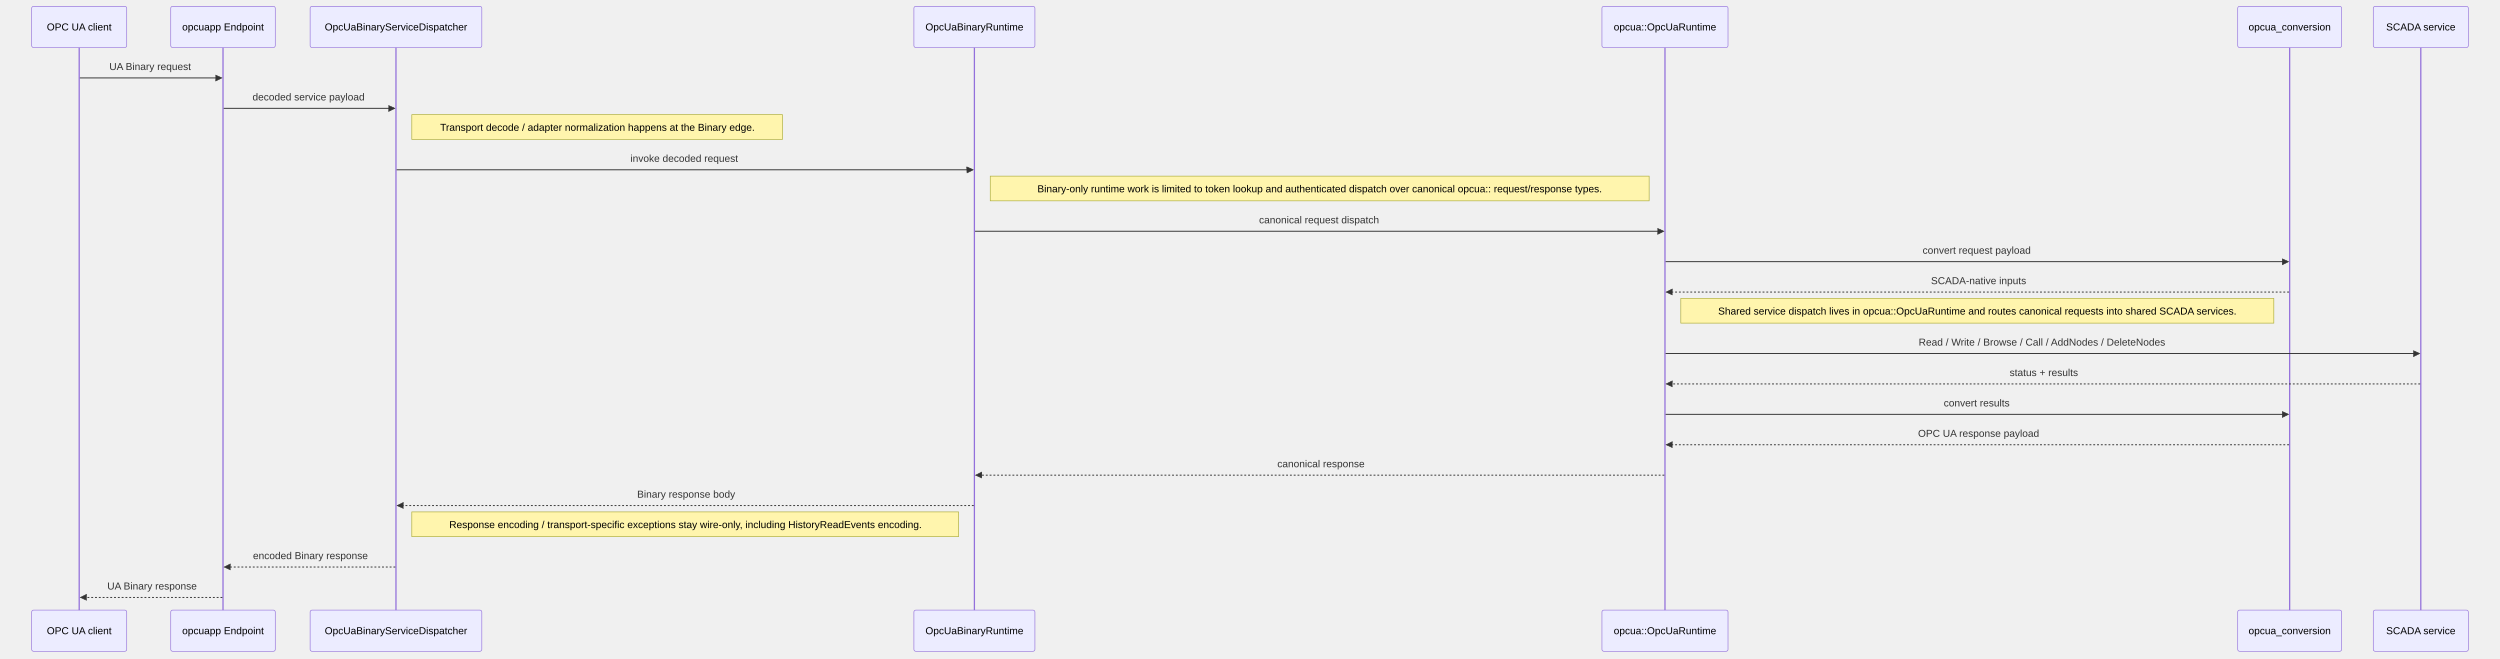
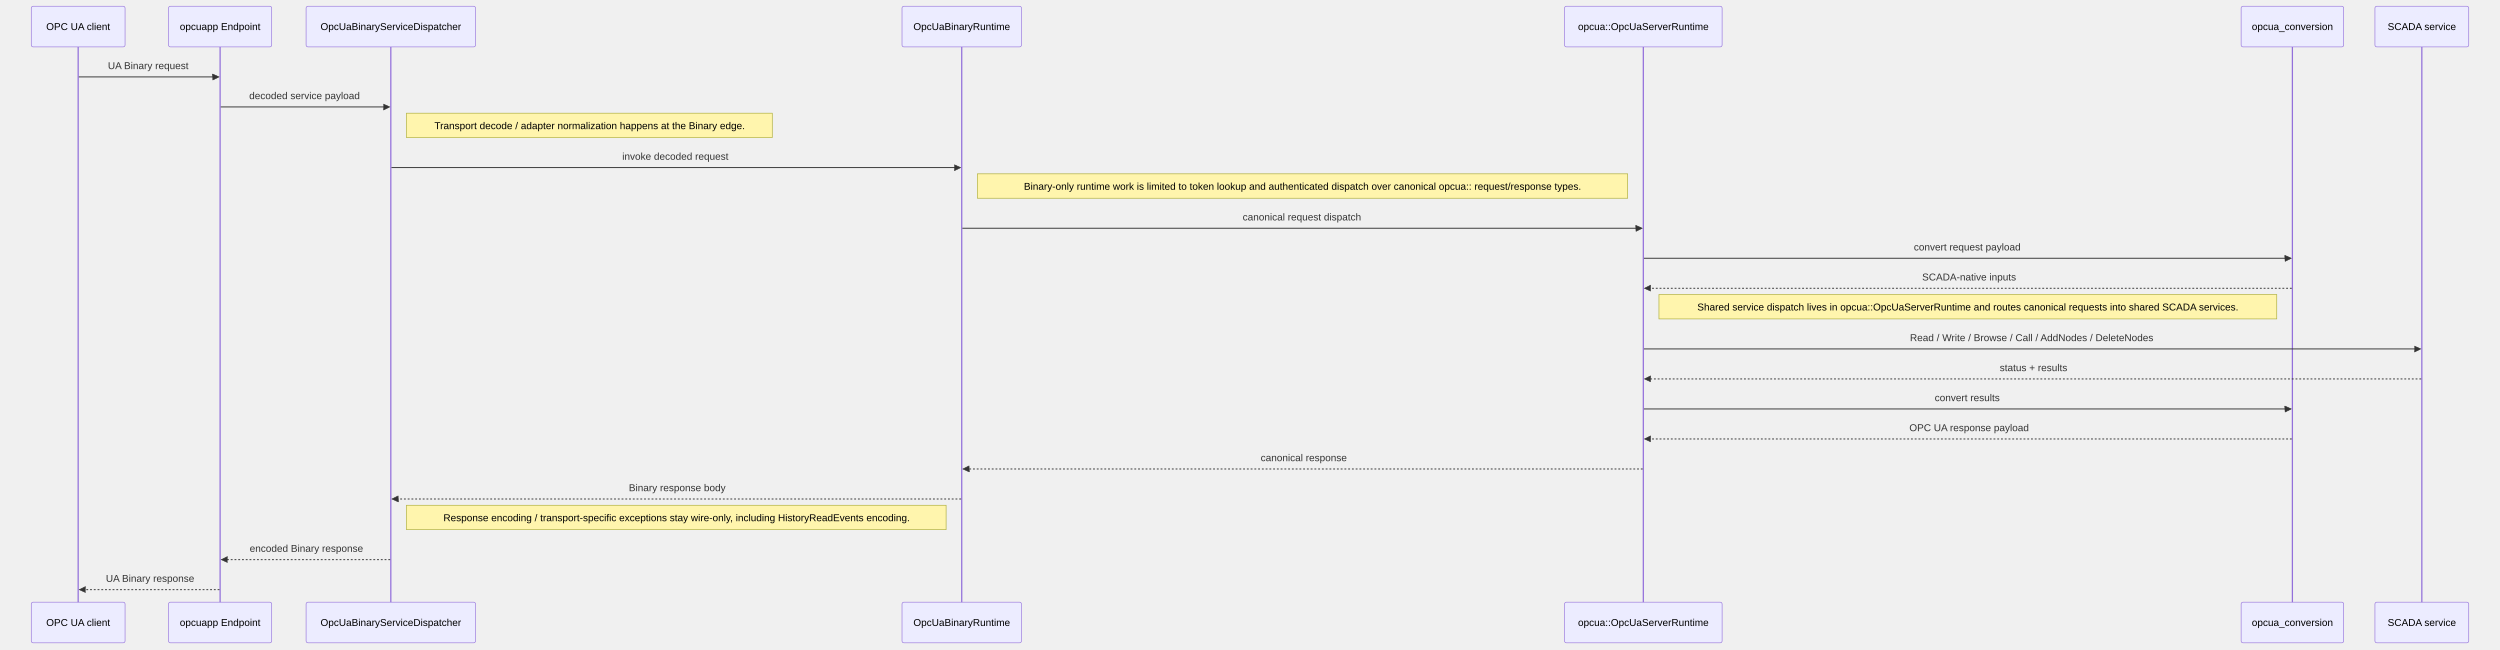
- <svg xmlns="http://www.w3.org/2000/svg" id="my-svg" width="100%" style="max-width: 3946px; background-color: white;" viewBox="-50 -10 3946 1039" role="graphics-document document" aria-roledescription="sequence">
-   <g>
-     <rect x="3696" y="953" fill="#eaeaea" stroke="#666" width="150" height="65" name="Svc" rx="3" ry="3" class="actor actor-bottom" />
-     <text x="3771" y="985.5" dominant-baseline="central" alignment-baseline="central" class="actor actor-box" style="text-anchor: middle; font-size: 16px; font-weight: 400;">
-       <tspan x="3771" dy="0">SCADA service</tspan>
-     </text>
-   </g>
-   <g>
-     <rect x="3482" y="953" fill="#eaeaea" stroke="#666" width="164" height="65" name="Conv" rx="3" ry="3" class="actor actor-bottom" />
-     <text x="3564" y="985.5" dominant-baseline="central" alignment-baseline="central" class="actor actor-box" style="text-anchor: middle; font-size: 16px; font-weight: 400;">
-       <tspan x="3564" dy="0">opcua_conversion</tspan>
-     </text>
-   </g>
-   <g>
-     <rect x="2478.5" y="953" fill="#eaeaea" stroke="#666" width="199" height="65" name="Runtime" rx="3" ry="3" class="actor actor-bottom" />
+ <svg xmlns="http://www.w3.org/2000/svg" id="my-svg" width="100%" style="max-width: 3998px; background-color: white;" viewBox="-50 -10 3998 1039" role="graphics-document document" aria-roledescription="sequence">
+   <g>
+     <rect x="3748" y="953" fill="#eaeaea" stroke="#666" width="150" height="65" name="Svc" rx="3" ry="3" class="actor actor-bottom" />
+     <text x="3823" y="985.5" dominant-baseline="central" alignment-baseline="central" class="actor actor-box" style="text-anchor: middle; font-size: 16px; font-weight: 400;">
+       <tspan x="3823" dy="0">SCADA service</tspan>
+     </text>
+   </g>
+   <g>
+     <rect x="3534" y="953" fill="#eaeaea" stroke="#666" width="164" height="65" name="Conv" rx="3" ry="3" class="actor actor-bottom" />
+     <text x="3616" y="985.5" dominant-baseline="central" alignment-baseline="central" class="actor actor-box" style="text-anchor: middle; font-size: 16px; font-weight: 400;">
+       <tspan x="3616" dy="0">opcua_conversion</tspan>
+     </text>
+   </g>
+   <g>
+     <rect x="2452" y="953" fill="#eaeaea" stroke="#666" width="252" height="65" name="Runtime" rx="3" ry="3" class="actor actor-bottom" />
    <text x="2578" y="985.5" dominant-baseline="central" alignment-baseline="central" class="actor actor-box" style="text-anchor: middle; font-size: 16px; font-weight: 400;">
-       <tspan x="2578" dy="0">opcua::OpcUaRuntime</tspan>
+       <tspan x="2578" dy="0">opcua::OpcUaServerRuntime</tspan>
    </text>
  </g>
  <g>
    <rect x="1392.5" y="953" fill="#eaeaea" stroke="#666" width="191" height="65" name="BinRt" rx="3" ry="3" class="actor actor-bottom" />
    <text x="1488" y="985.5" dominant-baseline="central" alignment-baseline="central" class="actor actor-box" style="text-anchor: middle; font-size: 16px; font-weight: 400;">
      <tspan x="1488" dy="0">OpcUaBinaryRuntime</tspan>
    </text>
  </g>
  <g>
    <rect x="439.5" y="953" fill="#eaeaea" stroke="#666" width="271" height="65" name="Dispatcher" rx="3" ry="3" class="actor actor-bottom" />
    <text x="575" y="985.5" dominant-baseline="central" alignment-baseline="central" class="actor actor-box" style="text-anchor: middle; font-size: 16px; font-weight: 400;">
      <tspan x="575" dy="0">OpcUaBinaryServiceDispatcher</tspan>
    </text>
  </g>
  <g>
    <rect x="219.5" y="953" fill="#eaeaea" stroke="#666" width="165" height="65" name="Endpoint" rx="3" ry="3" class="actor actor-bottom" />
    <text x="302" y="985.5" dominant-baseline="central" alignment-baseline="central" class="actor actor-box" style="text-anchor: middle; font-size: 16px; font-weight: 400;">
      <tspan x="302" dy="0">opcuapp Endpoint</tspan>
    </text>
  </g>
  <g>
    <rect x="0" y="953" fill="#eaeaea" stroke="#666" width="150" height="65" name="Client" rx="3" ry="3" class="actor actor-bottom" />
    <text x="75" y="985.5" dominant-baseline="central" alignment-baseline="central" class="actor actor-box" style="text-anchor: middle; font-size: 16px; font-weight: 400;">
      <tspan x="75" dy="0">OPC UA client</tspan>
    </text>
  </g>
  <g>
-     <line id="actor6" x1="3771" y1="65" x2="3771" y2="953" class="actor-line 200" stroke-width="0.5px" stroke="#999" name="Svc" data-et="life-line" data-id="Svc" />
+     <line id="actor6" x1="3823" y1="65" x2="3823" y2="953" class="actor-line 200" stroke-width="0.5px" stroke="#999" name="Svc" data-et="life-line" data-id="Svc" />
    <g id="root-6" data-et="participant" data-type="participant" data-id="Svc">
-       <rect x="3696" y="0" fill="#eaeaea" stroke="#666" width="150" height="65" name="Svc" rx="3" ry="3" class="actor actor-top" />
-       <text x="3771" y="32.5" dominant-baseline="central" alignment-baseline="central" class="actor actor-box" style="text-anchor: middle; font-size: 16px; font-weight: 400;">
-         <tspan x="3771" dy="0">SCADA service</tspan>
-       </text>
-     </g>
-   </g>
-   <g>
-     <line id="actor5" x1="3564" y1="65" x2="3564" y2="953" class="actor-line 200" stroke-width="0.5px" stroke="#999" name="Conv" data-et="life-line" data-id="Conv" />
+       <rect x="3748" y="0" fill="#eaeaea" stroke="#666" width="150" height="65" name="Svc" rx="3" ry="3" class="actor actor-top" />
+       <text x="3823" y="32.5" dominant-baseline="central" alignment-baseline="central" class="actor actor-box" style="text-anchor: middle; font-size: 16px; font-weight: 400;">
+         <tspan x="3823" dy="0">SCADA service</tspan>
+       </text>
+     </g>
+   </g>
+   <g>
+     <line id="actor5" x1="3616" y1="65" x2="3616" y2="953" class="actor-line 200" stroke-width="0.5px" stroke="#999" name="Conv" data-et="life-line" data-id="Conv" />
    <g id="root-5" data-et="participant" data-type="participant" data-id="Conv">
-       <rect x="3482" y="0" fill="#eaeaea" stroke="#666" width="164" height="65" name="Conv" rx="3" ry="3" class="actor actor-top" />
-       <text x="3564" y="32.5" dominant-baseline="central" alignment-baseline="central" class="actor actor-box" style="text-anchor: middle; font-size: 16px; font-weight: 400;">
-         <tspan x="3564" dy="0">opcua_conversion</tspan>
+       <rect x="3534" y="0" fill="#eaeaea" stroke="#666" width="164" height="65" name="Conv" rx="3" ry="3" class="actor actor-top" />
+       <text x="3616" y="32.5" dominant-baseline="central" alignment-baseline="central" class="actor actor-box" style="text-anchor: middle; font-size: 16px; font-weight: 400;">
+         <tspan x="3616" dy="0">opcua_conversion</tspan>
      </text>
    </g>
  </g>
  <g>
    <line id="actor4" x1="2578" y1="65" x2="2578" y2="953" class="actor-line 200" stroke-width="0.5px" stroke="#999" name="Runtime" data-et="life-line" data-id="Runtime" />
    <g id="root-4" data-et="participant" data-type="participant" data-id="Runtime">
-       <rect x="2478.5" y="0" fill="#eaeaea" stroke="#666" width="199" height="65" name="Runtime" rx="3" ry="3" class="actor actor-top" />
+       <rect x="2452" y="0" fill="#eaeaea" stroke="#666" width="252" height="65" name="Runtime" rx="3" ry="3" class="actor actor-top" />
      <text x="2578" y="32.5" dominant-baseline="central" alignment-baseline="central" class="actor actor-box" style="text-anchor: middle; font-size: 16px; font-weight: 400;">
-         <tspan x="2578" dy="0">opcua::OpcUaRuntime</tspan>
+         <tspan x="2578" dy="0">opcua::OpcUaServerRuntime</tspan>
      </text>
    </g>
  </g>
  <g>
    <line id="actor3" x1="1488" y1="65" x2="1488" y2="953" class="actor-line 200" stroke-width="0.5px" stroke="#999" name="BinRt" data-et="life-line" data-id="BinRt" />
    <g id="root-3" data-et="participant" data-type="participant" data-id="BinRt">
      <rect x="1392.5" y="0" fill="#eaeaea" stroke="#666" width="191" height="65" name="BinRt" rx="3" ry="3" class="actor actor-top" />
      <text x="1488" y="32.5" dominant-baseline="central" alignment-baseline="central" class="actor actor-box" style="text-anchor: middle; font-size: 16px; font-weight: 400;">
        <tspan x="1488" dy="0">OpcUaBinaryRuntime</tspan>
      </text>
    </g>
  </g>
  <g>
    <line id="actor2" x1="575" y1="65" x2="575" y2="953" class="actor-line 200" stroke-width="0.5px" stroke="#999" name="Dispatcher" data-et="life-line" data-id="Dispatcher" />
    <g id="root-2" data-et="participant" data-type="participant" data-id="Dispatcher">
      <rect x="439.5" y="0" fill="#eaeaea" stroke="#666" width="271" height="65" name="Dispatcher" rx="3" ry="3" class="actor actor-top" />
      <text x="575" y="32.5" dominant-baseline="central" alignment-baseline="central" class="actor actor-box" style="text-anchor: middle; font-size: 16px; font-weight: 400;">
        <tspan x="575" dy="0">OpcUaBinaryServiceDispatcher</tspan>
      </text>
    </g>
  </g>
  <g>
    <line id="actor1" x1="302" y1="65" x2="302" y2="953" class="actor-line 200" stroke-width="0.5px" stroke="#999" name="Endpoint" data-et="life-line" data-id="Endpoint" />
    <g id="root-1" data-et="participant" data-type="participant" data-id="Endpoint">
      <rect x="219.5" y="0" fill="#eaeaea" stroke="#666" width="165" height="65" name="Endpoint" rx="3" ry="3" class="actor actor-top" />
      <text x="302" y="32.5" dominant-baseline="central" alignment-baseline="central" class="actor actor-box" style="text-anchor: middle; font-size: 16px; font-weight: 400;">
        <tspan x="302" dy="0">opcuapp Endpoint</tspan>
      </text>
    </g>
  </g>
  <g>
    <line id="actor0" x1="75" y1="65" x2="75" y2="953" class="actor-line 200" stroke-width="0.5px" stroke="#999" name="Client" data-et="life-line" data-id="Client" />
    <g id="root-0" data-et="participant" data-type="participant" data-id="Client">
      <rect x="0" y="0" fill="#eaeaea" stroke="#666" width="150" height="65" name="Client" rx="3" ry="3" class="actor actor-top" />
      <text x="75" y="32.5" dominant-baseline="central" alignment-baseline="central" class="actor actor-box" style="text-anchor: middle; font-size: 16px; font-weight: 400;">
        <tspan x="75" dy="0">OPC UA client</tspan>
      </text>
    </g>
  </g>
  <style>#my-svg{font-family:"trebuchet ms",verdana,arial,sans-serif;font-size:16px;fill:#333;}@keyframes edge-animation-frame{from{stroke-dashoffset:0;}}@keyframes dash{to{stroke-dashoffset:0;}}#my-svg .edge-animation-slow{stroke-dasharray:9,5!important;stroke-dashoffset:900;animation:dash 50s linear infinite;stroke-linecap:round;}#my-svg .edge-animation-fast{stroke-dasharray:9,5!important;stroke-dashoffset:900;animation:dash 20s linear infinite;stroke-linecap:round;}#my-svg .error-icon{fill:#552222;}#my-svg .error-text{fill:#552222;stroke:#552222;}#my-svg .edge-thickness-normal{stroke-width:1px;}#my-svg .edge-thickness-thick{stroke-width:3.5px;}#my-svg .edge-pattern-solid{stroke-dasharray:0;}#my-svg .edge-thickness-invisible{stroke-width:0;fill:none;}#my-svg .edge-pattern-dashed{stroke-dasharray:3;}#my-svg .edge-pattern-dotted{stroke-dasharray:2;}#my-svg .marker{fill:#333333;stroke:#333333;}#my-svg .marker.cross{stroke:#333333;}#my-svg svg{font-family:"trebuchet ms",verdana,arial,sans-serif;font-size:16px;}#my-svg p{margin:0;}#my-svg .actor{stroke:#9370DB;fill:#ECECFF;stroke-width:1;}#my-svg rect.actor.outer-path[data-look="neo"]{filter:drop-shadow(1px 2px 2px rgba(185, 185, 185, 1));}#my-svg rect.note[data-look="neo"]{stroke:#aaaa33;fill:#fff5ad;filter:drop-shadow(1px 2px 2px rgba(185, 185, 185, 1));}#my-svg text.actor&gt;tspan{fill:black;stroke:none;}#my-svg .actor-line{stroke:#9370DB;}#my-svg .innerArc{stroke-width:1.5;stroke-dasharray:none;}#my-svg .messageLine0{stroke-width:1.5;stroke-dasharray:none;stroke:#333;}#my-svg .messageLine1{stroke-width:1.5;stroke-dasharray:2,2;stroke:#333;}#my-svg [id$="-arrowhead"] path{fill:#333;stroke:#333;}#my-svg .sequenceNumber{fill:white;}#my-svg [id$="-sequencenumber"]{fill:#333;}#my-svg [id$="-crosshead"] path{fill:#333;stroke:#333;}#my-svg .messageText{fill:#333;stroke:none;}#my-svg .labelBox{stroke:#9370DB;fill:#ECECFF;filter:none;}#my-svg .labelText,#my-svg .labelText&gt;tspan{fill:black;stroke:none;}#my-svg .loopText,#my-svg .loopText&gt;tspan{fill:black;stroke:none;}#my-svg .loopLine{stroke-width:2px;stroke-dasharray:2,2;stroke:#9370DB;fill:#9370DB;}#my-svg .note{stroke:#aaaa33;fill:#fff5ad;}#my-svg .noteText,#my-svg .noteText&gt;tspan{fill:black;stroke:none;font-weight:normal;}#my-svg .activation0{fill:#f4f4f4;stroke:#666;}#my-svg .activation1{fill:#f4f4f4;stroke:#666;}#my-svg .activation2{fill:#f4f4f4;stroke:#666;}#my-svg .actorPopupMenu{position:absolute;}#my-svg .actorPopupMenuPanel{position:absolute;fill:#ECECFF;box-shadow:0px 8px 16px 0px rgba(0,0,0,0.2);filter:drop-shadow(3px 5px 2px rgb(0 0 0 / 0.4));}#my-svg .actor-man circle,#my-svg line{fill:#ECECFF;stroke-width:2px;}#my-svg g rect.rect{filter:drop-shadow(1px 2px 2px rgba(185, 185, 185, 1));stroke:#9370DB;}#my-svg .node .neo-node{stroke:#9370DB;}#my-svg [data-look="neo"].node rect,#my-svg [data-look="neo"].cluster rect,#my-svg [data-look="neo"].node polygon{stroke:#9370DB;filter:drop-shadow(1px 2px 2px rgba(185, 185, 185, 1));}#my-svg [data-look="neo"].node path{stroke:#9370DB;stroke-width:1px;}#my-svg [data-look="neo"].node .outer-path{filter:drop-shadow(1px 2px 2px rgba(185, 185, 185, 1));}#my-svg [data-look="neo"].node .neo-line path{stroke:#9370DB;filter:none;}#my-svg [data-look="neo"].node circle{stroke:#9370DB;filter:drop-shadow(1px 2px 2px rgba(185, 185, 185, 1));}#my-svg [data-look="neo"].node circle .state-start{fill:#000000;}#my-svg [data-look="neo"].icon-shape .icon{fill:#9370DB;filter:drop-shadow(1px 2px 2px rgba(185, 185, 185, 1));}#my-svg [data-look="neo"].icon-shape .icon-neo path{stroke:#9370DB;filter:drop-shadow(1px 2px 2px rgba(185, 185, 185, 1));}#my-svg :root{--mermaid-font-family:"trebuchet ms",verdana,arial,sans-serif;}</style>
  <g />
  <defs>
    <symbol id="my-svg-computer" width="24" height="24">
      <path transform="scale(.5)" d="M2 2v13h20v-13h-20zm18 11h-16v-9h16v9zm-10.228 6l.466-1h3.524l.467 1h-4.457zm14.228 3h-24l2-6h2.104l-1.33 4h18.45l-1.297-4h2.073l2 6zm-5-10h-14v-7h14v7z" />
    </symbol>
  </defs>
  <defs>
    <symbol id="my-svg-database" fill-rule="evenodd" clip-rule="evenodd">
      <path transform="scale(.5)" d="M12.258.001l.256.004.255.005.253.008.251.01.249.012.247.015.246.016.242.019.241.02.239.023.236.024.233.027.231.028.229.031.225.032.223.034.22.036.217.038.214.04.211.041.208.043.205.045.201.046.198.048.194.05.191.051.187.053.183.054.18.056.175.057.172.059.168.06.163.061.16.063.155.064.15.066.074.033.073.033.071.034.07.034.069.035.068.035.067.035.066.035.064.036.064.036.062.036.06.036.06.037.058.037.058.037.055.038.055.038.053.038.052.038.051.039.05.039.048.039.047.039.045.04.044.04.043.04.041.04.04.041.039.041.037.041.036.041.034.041.033.042.032.042.03.042.029.042.027.042.026.043.024.043.023.043.021.043.02.043.018.044.017.043.015.044.013.044.012.044.011.045.009.044.007.045.006.045.004.045.002.045.001.045v17l-.001.045-.002.045-.004.045-.006.045-.007.045-.009.044-.011.045-.012.044-.013.044-.015.044-.017.043-.018.044-.02.043-.021.043-.023.043-.024.043-.026.043-.027.042-.029.042-.03.042-.032.042-.033.042-.034.041-.036.041-.037.041-.039.041-.04.041-.041.04-.043.04-.044.04-.045.04-.047.039-.048.039-.05.039-.051.039-.052.038-.053.038-.055.038-.055.038-.058.037-.058.037-.06.037-.06.036-.062.036-.064.036-.064.036-.066.035-.067.035-.068.035-.069.035-.07.034-.071.034-.073.033-.074.033-.15.066-.155.064-.16.063-.163.061-.168.06-.172.059-.175.057-.18.056-.183.054-.187.053-.191.051-.194.05-.198.048-.201.046-.205.045-.208.043-.211.041-.214.04-.217.038-.22.036-.223.034-.225.032-.229.031-.231.028-.233.027-.236.024-.239.023-.241.02-.242.019-.246.016-.247.015-.249.012-.251.01-.253.008-.255.005-.256.004-.258.001-.258-.001-.256-.004-.255-.005-.253-.008-.251-.01-.249-.012-.247-.015-.245-.016-.243-.019-.241-.02-.238-.023-.236-.024-.234-.027-.231-.028-.228-.031-.226-.032-.223-.034-.22-.036-.217-.038-.214-.04-.211-.041-.208-.043-.204-.045-.201-.046-.198-.048-.195-.05-.19-.051-.187-.053-.184-.054-.179-.056-.176-.057-.172-.059-.167-.06-.164-.061-.159-.063-.155-.064-.151-.066-.074-.033-.072-.033-.072-.034-.07-.034-.069-.035-.068-.035-.067-.035-.066-.035-.064-.036-.063-.036-.062-.036-.061-.036-.06-.037-.058-.037-.057-.037-.056-.038-.055-.038-.053-.038-.052-.038-.051-.039-.049-.039-.049-.039-.046-.039-.046-.04-.044-.04-.043-.04-.041-.04-.04-.041-.039-.041-.037-.041-.036-.041-.034-.041-.033-.042-.032-.042-.03-.042-.029-.042-.027-.042-.026-.043-.024-.043-.023-.043-.021-.043-.02-.043-.018-.044-.017-.043-.015-.044-.013-.044-.012-.044-.011-.045-.009-.044-.007-.045-.006-.045-.004-.045-.002-.045-.001-.045v-17l.001-.045.002-.045.004-.045.006-.045.007-.045.009-.044.011-.045.012-.044.013-.044.015-.044.017-.043.018-.044.02-.043.021-.043.023-.043.024-.043.026-.043.027-.042.029-.042.03-.042.032-.042.033-.042.034-.041.036-.041.037-.041.039-.041.04-.041.041-.04.043-.04.044-.04.046-.04.046-.039.049-.039.049-.039.051-.039.052-.038.053-.038.055-.038.056-.038.057-.037.058-.037.06-.037.061-.036.062-.036.063-.036.064-.036.066-.035.067-.035.068-.035.069-.035.07-.034.072-.034.072-.033.074-.033.151-.066.155-.064.159-.063.164-.061.167-.06.172-.059.176-.057.179-.056.184-.054.187-.053.19-.051.195-.05.198-.048.201-.046.204-.045.208-.043.211-.041.214-.04.217-.038.22-.036.223-.034.226-.032.228-.031.231-.028.234-.027.236-.024.238-.023.241-.02.243-.019.245-.016.247-.015.249-.012.251-.01.253-.008.255-.005.256-.004.258-.001.258.001zm-9.258 20.499v.01l.001.021.003.021.004.022.005.021.006.022.007.022.009.023.01.022.011.023.012.023.013.023.015.023.016.024.017.023.018.024.019.024.021.024.022.025.023.024.024.025.052.049.056.05.061.051.066.051.07.051.075.051.079.052.084.052.088.052.092.052.097.052.102.051.105.052.11.052.114.051.119.051.123.051.127.05.131.05.135.05.139.048.144.049.147.047.152.047.155.047.16.045.163.045.167.043.171.043.176.041.178.041.183.039.187.039.19.037.194.035.197.035.202.033.204.031.209.03.212.029.216.027.219.025.222.024.226.021.23.02.233.018.236.016.24.015.243.012.246.01.249.008.253.005.256.004.259.001.26-.001.257-.004.254-.005.25-.008.247-.011.244-.012.241-.014.237-.016.233-.018.231-.021.226-.021.224-.024.22-.026.216-.027.212-.028.21-.031.205-.031.202-.034.198-.034.194-.036.191-.037.187-.039.183-.04.179-.04.175-.042.172-.043.168-.044.163-.045.16-.046.155-.046.152-.047.148-.048.143-.049.139-.049.136-.05.131-.05.126-.05.123-.051.118-.052.114-.051.11-.052.106-.052.101-.052.096-.052.092-.052.088-.053.083-.051.079-.052.074-.052.07-.051.065-.051.06-.051.056-.05.051-.05.023-.024.023-.025.021-.024.02-.024.019-.024.018-.024.017-.024.015-.023.014-.024.013-.023.012-.023.01-.023.01-.022.008-.022.006-.022.006-.022.004-.022.004-.021.001-.021.001-.021v-4.127l-.077.055-.08.053-.083.054-.085.053-.087.052-.09.052-.093.051-.095.05-.097.05-.1.049-.102.049-.105.048-.106.047-.109.047-.111.046-.114.045-.115.045-.118.044-.12.043-.122.042-.124.042-.126.041-.128.04-.13.04-.132.038-.134.038-.135.037-.138.037-.139.035-.142.035-.143.034-.144.033-.147.032-.148.031-.15.03-.151.03-.153.029-.154.027-.156.027-.158.026-.159.025-.161.024-.162.023-.163.022-.165.021-.166.02-.167.019-.169.018-.169.017-.171.016-.173.015-.173.014-.175.013-.175.012-.177.011-.178.01-.179.008-.179.008-.181.006-.182.005-.182.004-.184.003-.184.002h-.37l-.184-.002-.184-.003-.182-.004-.182-.005-.181-.006-.179-.008-.179-.008-.178-.01-.176-.011-.176-.012-.175-.013-.173-.014-.172-.015-.171-.016-.17-.017-.169-.018-.167-.019-.166-.02-.165-.021-.163-.022-.162-.023-.161-.024-.159-.025-.157-.026-.156-.027-.155-.027-.153-.029-.151-.03-.15-.03-.148-.031-.146-.032-.145-.033-.143-.034-.141-.035-.14-.035-.137-.037-.136-.037-.134-.038-.132-.038-.13-.04-.128-.04-.126-.041-.124-.042-.122-.042-.12-.044-.117-.043-.116-.045-.113-.045-.112-.046-.109-.047-.106-.047-.105-.048-.102-.049-.1-.049-.097-.05-.095-.05-.093-.052-.09-.051-.087-.052-.085-.053-.083-.054-.08-.054-.077-.054v4.127zm0-5.654v.011l.001.021.003.021.004.021.005.022.006.022.007.022.009.022.01.022.011.023.012.023.013.023.015.024.016.023.017.024.018.024.019.024.021.024.022.024.023.025.024.024.052.05.056.05.061.05.066.051.07.051.075.052.079.051.084.052.088.052.092.052.097.052.102.052.105.052.11.051.114.051.119.052.123.05.127.051.131.05.135.049.139.049.144.048.147.048.152.047.155.046.16.045.163.045.167.044.171.042.176.042.178.04.183.04.187.038.19.037.194.036.197.034.202.033.204.032.209.03.212.028.216.027.219.025.222.024.226.022.23.02.233.018.236.016.24.014.243.012.246.01.249.008.253.006.256.003.259.001.26-.001.257-.003.254-.006.25-.008.247-.01.244-.012.241-.015.237-.016.233-.018.231-.02.226-.022.224-.024.22-.025.216-.027.212-.029.21-.03.205-.032.202-.033.198-.035.194-.036.191-.037.187-.039.183-.039.179-.041.175-.042.172-.043.168-.044.163-.045.16-.045.155-.047.152-.047.148-.048.143-.048.139-.05.136-.049.131-.05.126-.051.123-.051.118-.051.114-.052.11-.052.106-.052.101-.052.096-.052.092-.052.088-.052.083-.052.079-.052.074-.051.07-.052.065-.051.06-.05.056-.051.051-.049.023-.025.023-.024.021-.025.02-.024.019-.024.018-.024.017-.024.015-.023.014-.023.013-.024.012-.022.01-.023.01-.023.008-.022.006-.022.006-.022.004-.021.004-.022.001-.021.001-.021v-4.139l-.077.054-.08.054-.083.054-.085.052-.087.053-.09.051-.093.051-.095.051-.097.05-.1.049-.102.049-.105.048-.106.047-.109.047-.111.046-.114.045-.115.044-.118.044-.12.044-.122.042-.124.042-.126.041-.128.04-.13.039-.132.039-.134.038-.135.037-.138.036-.139.036-.142.035-.143.033-.144.033-.147.033-.148.031-.15.03-.151.03-.153.028-.154.028-.156.027-.158.026-.159.025-.161.024-.162.023-.163.022-.165.021-.166.02-.167.019-.169.018-.169.017-.171.016-.173.015-.173.014-.175.013-.175.012-.177.011-.178.009-.179.009-.179.007-.181.007-.182.005-.182.004-.184.003-.184.002h-.37l-.184-.002-.184-.003-.182-.004-.182-.005-.181-.007-.179-.007-.179-.009-.178-.009-.176-.011-.176-.012-.175-.013-.173-.014-.172-.015-.171-.016-.17-.017-.169-.018-.167-.019-.166-.02-.165-.021-.163-.022-.162-.023-.161-.024-.159-.025-.157-.026-.156-.027-.155-.028-.153-.028-.151-.03-.15-.03-.148-.031-.146-.033-.145-.033-.143-.033-.141-.035-.14-.036-.137-.036-.136-.037-.134-.038-.132-.039-.13-.039-.128-.04-.126-.041-.124-.042-.122-.043-.12-.043-.117-.044-.116-.044-.113-.046-.112-.046-.109-.046-.106-.047-.105-.048-.102-.049-.1-.049-.097-.05-.095-.051-.093-.051-.09-.051-.087-.053-.085-.052-.083-.054-.08-.054-.077-.054v4.139zm0-5.666v.011l.001.02.003.022.004.021.005.022.006.021.007.022.009.023.01.022.011.023.012.023.013.023.015.023.016.024.017.024.018.023.019.024.021.025.022.024.023.024.024.025.052.05.056.05.061.05.066.051.07.051.075.052.079.051.084.052.088.052.092.052.097.052.102.052.105.051.11.052.114.051.119.051.123.051.127.05.131.05.135.05.139.049.144.048.147.048.152.047.155.046.16.045.163.045.167.043.171.043.176.042.178.04.183.04.187.038.19.037.194.036.197.034.202.033.204.032.209.03.212.028.216.027.219.025.222.024.226.021.23.02.233.018.236.017.24.014.243.012.246.01.249.008.253.006.256.003.259.001.26-.001.257-.003.254-.006.25-.008.247-.01.244-.013.241-.014.237-.016.233-.018.231-.02.226-.022.224-.024.22-.025.216-.027.212-.029.21-.03.205-.032.202-.033.198-.035.194-.036.191-.037.187-.039.183-.039.179-.041.175-.042.172-.043.168-.044.163-.045.16-.045.155-.047.152-.047.148-.048.143-.049.139-.049.136-.049.131-.051.126-.05.123-.051.118-.052.114-.051.11-.052.106-.052.101-.052.096-.052.092-.052.088-.052.083-.052.079-.052.074-.052.07-.051.065-.051.06-.051.056-.05.051-.049.023-.025.023-.025.021-.024.02-.024.019-.024.018-.024.017-.024.015-.023.014-.024.013-.023.012-.023.01-.022.01-.023.008-.022.006-.022.006-.022.004-.022.004-.021.001-.021.001-.021v-4.153l-.077.054-.08.054-.083.053-.085.053-.087.053-.09.051-.093.051-.095.051-.097.05-.1.049-.102.048-.105.048-.106.048-.109.046-.111.046-.114.046-.115.044-.118.044-.12.043-.122.043-.124.042-.126.041-.128.04-.13.039-.132.039-.134.038-.135.037-.138.036-.139.036-.142.034-.143.034-.144.033-.147.032-.148.032-.15.03-.151.03-.153.028-.154.028-.156.027-.158.026-.159.024-.161.024-.162.023-.163.023-.165.021-.166.02-.167.019-.169.018-.169.017-.171.016-.173.015-.173.014-.175.013-.175.012-.177.01-.178.01-.179.009-.179.007-.181.006-.182.006-.182.004-.184.003-.184.001-.185.001-.185-.001-.184-.001-.184-.003-.182-.004-.182-.006-.181-.006-.179-.007-.179-.009-.178-.01-.176-.01-.176-.012-.175-.013-.173-.014-.172-.015-.171-.016-.17-.017-.169-.018-.167-.019-.166-.02-.165-.021-.163-.023-.162-.023-.161-.024-.159-.024-.157-.026-.156-.027-.155-.028-.153-.028-.151-.03-.15-.03-.148-.032-.146-.032-.145-.033-.143-.034-.141-.034-.14-.036-.137-.036-.136-.037-.134-.038-.132-.039-.13-.039-.128-.041-.126-.041-.124-.041-.122-.043-.12-.043-.117-.044-.116-.044-.113-.046-.112-.046-.109-.046-.106-.048-.105-.048-.102-.048-.1-.05-.097-.049-.095-.051-.093-.051-.09-.052-.087-.052-.085-.053-.083-.053-.08-.054-.077-.054v4.153zm8.74-8.179l-.257.004-.254.005-.25.008-.247.011-.244.012-.241.014-.237.016-.233.018-.231.021-.226.022-.224.023-.22.026-.216.027-.212.028-.21.031-.205.032-.202.033-.198.034-.194.036-.191.038-.187.038-.183.04-.179.041-.175.042-.172.043-.168.043-.163.045-.16.046-.155.046-.152.048-.148.048-.143.048-.139.049-.136.05-.131.05-.126.051-.123.051-.118.051-.114.052-.11.052-.106.052-.101.052-.096.052-.092.052-.088.052-.083.052-.079.052-.074.051-.07.052-.065.051-.06.05-.056.05-.051.05-.023.025-.023.024-.021.024-.02.025-.019.024-.018.024-.017.023-.015.024-.014.023-.013.023-.012.023-.01.023-.01.022-.008.022-.006.023-.006.021-.004.022-.004.021-.001.021-.001.021.001.021.001.021.004.021.004.022.006.021.006.023.008.022.01.022.01.023.012.023.013.023.014.023.015.024.017.023.018.024.019.024.02.025.021.024.023.024.023.025.051.05.056.05.06.05.065.051.07.052.074.051.079.052.083.052.088.052.092.052.096.052.101.052.106.052.11.052.114.052.118.051.123.051.126.051.131.05.136.05.139.049.143.048.148.048.152.048.155.046.16.046.163.045.168.043.172.043.175.042.179.041.183.04.187.038.191.038.194.036.198.034.202.033.205.032.21.031.212.028.216.027.22.026.224.023.226.022.231.021.233.018.237.016.241.014.244.012.247.011.25.008.254.005.257.004.26.001.26-.001.257-.004.254-.005.25-.008.247-.011.244-.012.241-.014.237-.016.233-.018.231-.021.226-.022.224-.023.22-.026.216-.027.212-.028.21-.031.205-.032.202-.033.198-.034.194-.036.191-.038.187-.038.183-.04.179-.041.175-.042.172-.043.168-.043.163-.045.16-.046.155-.046.152-.048.148-.048.143-.048.139-.049.136-.05.131-.05.126-.051.123-.051.118-.051.114-.052.11-.052.106-.052.101-.052.096-.052.092-.052.088-.052.083-.052.079-.052.074-.051.07-.052.065-.051.06-.05.056-.05.051-.05.023-.025.023-.024.021-.024.02-.025.019-.024.018-.024.017-.023.015-.024.014-.023.013-.023.012-.023.01-.023.01-.022.008-.022.006-.023.006-.021.004-.022.004-.021.001-.021.001-.021-.001-.021-.001-.021-.004-.021-.004-.022-.006-.021-.006-.023-.008-.022-.01-.022-.01-.023-.012-.023-.013-.023-.014-.023-.015-.024-.017-.023-.018-.024-.019-.024-.02-.025-.021-.024-.023-.024-.023-.025-.051-.05-.056-.05-.06-.05-.065-.051-.07-.052-.074-.051-.079-.052-.083-.052-.088-.052-.092-.052-.096-.052-.101-.052-.106-.052-.11-.052-.114-.052-.118-.051-.123-.051-.126-.051-.131-.05-.136-.05-.139-.049-.143-.048-.148-.048-.152-.048-.155-.046-.16-.046-.163-.045-.168-.043-.172-.043-.175-.042-.179-.041-.183-.04-.187-.038-.191-.038-.194-.036-.198-.034-.202-.033-.205-.032-.21-.031-.212-.028-.216-.027-.22-.026-.224-.023-.226-.022-.231-.021-.233-.018-.237-.016-.241-.014-.244-.012-.247-.011-.25-.008-.254-.005-.257-.004-.26-.001-.26.001z" />
    </symbol>
  </defs>
  <defs>
    <symbol id="my-svg-clock" width="24" height="24">
      <path transform="scale(.5)" d="M12 2c5.514 0 10 4.486 10 10s-4.486 10-10 10-10-4.486-10-10 4.486-10 10-10zm0-2c-6.627 0-12 5.373-12 12s5.373 12 12 12 12-5.373 12-12-5.373-12-12-12zm5.848 12.459c.202.038.202.333.001.372-1.907.361-6.045 1.111-6.547 1.111-.719 0-1.301-.582-1.301-1.301 0-.512.77-5.447 1.125-7.445.034-.192.312-.181.343.014l.985 6.238 5.394 1.011z" />
    </symbol>
  </defs>
  <defs>
    <marker id="my-svg-arrowhead" refX="7.9" refY="5" markerUnits="userSpaceOnUse" markerWidth="12" markerHeight="12" orient="auto-start-reverse">
      <path d="M -1 0 L 10 5 L 0 10 z" />
    </marker>
  </defs>
  <defs>
    <marker id="my-svg-crosshead" markerWidth="15" markerHeight="8" orient="auto" refX="4" refY="4.5">
      <path fill="none" stroke="#000000" stroke-width="1pt" d="M 1,2 L 6,7 M 6,2 L 1,7" style="stroke-dasharray: 0, 0;" />
    </marker>
  </defs>
  <defs>
    <marker id="my-svg-filled-head" refX="15.5" refY="7" markerWidth="20" markerHeight="28" orient="auto">
      <path d="M 18,7 L9,13 L14,7 L9,1 Z" />
    </marker>
  </defs>
  <defs>
    <marker id="my-svg-sequencenumber" refX="15" refY="15" markerWidth="60" markerHeight="40" orient="auto">
      <circle cx="15" cy="15" r="6" />
    </marker>
  </defs>
  <defs>
    <marker id="my-svg-solidTopArrowHead" refX="7.9" refY="7.25" markerUnits="userSpaceOnUse" markerWidth="12" markerHeight="12" orient="auto-start-reverse">
      <path d="M 0 0 L 10 8 L 0 8 z" />
    </marker>
  </defs>
  <defs>
    <marker id="my-svg-solidBottomArrowHead" refX="7.9" refY="0.75" markerUnits="userSpaceOnUse" markerWidth="12" markerHeight="12" orient="auto-start-reverse">
      <path d="M 0 0 L 10 0 L 0 8 z" />
    </marker>
  </defs>
  <defs>
    <marker id="my-svg-stickTopArrowHead" refX="7.5" refY="7" markerUnits="userSpaceOnUse" markerWidth="12" markerHeight="12" orient="auto-start-reverse">
      <path d="M 0 0 L 7 7" stroke="black" stroke-width="1.5" fill="none" />
    </marker>
  </defs>
  <defs>
    <marker id="my-svg-stickBottomArrowHead" refX="7.5" refY="0" markerUnits="userSpaceOnUse" markerWidth="12" markerHeight="12" orient="auto-start-reverse">
      <path d="M 0 7 L 7 0" stroke="black" stroke-width="1.5" fill="none" />
    </marker>
  </defs>
  <g data-et="note" data-id="i2">
    <rect x="600" y="171" fill="#EDF2AE" stroke="#666" width="585" height="39" class="note" />
    <text x="893" y="176" text-anchor="middle" dominant-baseline="middle" alignment-baseline="middle" class="noteText" dy="1em" style="font-size: 16px; font-weight: 400;">
      <tspan x="893">Transport decode / adapter normalization happens at the Binary edge.</tspan>
    </text>
  </g>
  <g data-et="note" data-id="i4">
    <rect x="1513" y="268" fill="#EDF2AE" stroke="#666" width="1040" height="39" class="note" />
    <text x="2033" y="273" text-anchor="middle" dominant-baseline="middle" alignment-baseline="middle" class="noteText" dy="1em" style="font-size: 16px; font-weight: 400;">
      <tspan x="2033">Binary-only runtime work is limited to token lookup and authenticated dispatch over canonical opcua:: request/response types.</tspan>
    </text>
  </g>
  <g data-et="note" data-id="i8">
-     <rect x="2603" y="461" fill="#EDF2AE" stroke="#666" width="936" height="39" class="note" />
-     <text x="3071" y="466" text-anchor="middle" dominant-baseline="middle" alignment-baseline="middle" class="noteText" dy="1em" style="font-size: 16px; font-weight: 400;">
-       <tspan x="3071">Shared service dispatch lives in opcua::OpcUaRuntime and routes canonical requests into shared SCADA services.</tspan>
+     <rect x="2603" y="461" fill="#EDF2AE" stroke="#666" width="988" height="39" class="note" />
+     <text x="3097" y="466" text-anchor="middle" dominant-baseline="middle" alignment-baseline="middle" class="noteText" dy="1em" style="font-size: 16px; font-weight: 400;">
+       <tspan x="3097">Shared service dispatch lives in opcua::OpcUaServerRuntime and routes canonical requests into shared SCADA services.</tspan>
    </text>
  </g>
  <g data-et="note" data-id="i15">
    <rect x="600" y="798" fill="#EDF2AE" stroke="#666" width="863" height="39" class="note" />
    <text x="1032" y="803" text-anchor="middle" dominant-baseline="middle" alignment-baseline="middle" class="noteText" dy="1em" style="font-size: 16px; font-weight: 400;">
      <tspan x="1032">Response encoding / transport-specific exceptions stay wire-only, including HistoryReadEvents encoding.</tspan>
    </text>
  </g>
  <text x="187" y="80" text-anchor="middle" dominant-baseline="middle" alignment-baseline="middle" class="messageText" dy="1em" style="font-size: 16px; font-weight: 400;">UA Binary request</text>
  <line x1="76" y1="113" x2="298" y2="113" class="messageLine0" data-et="message" data-id="i0" data-from="Client" data-to="Endpoint" stroke-width="2" stroke="none" marker-end="url(#my-svg-arrowhead)" style="fill: none;" />
  <text x="437" y="128" text-anchor="middle" dominant-baseline="middle" alignment-baseline="middle" class="messageText" dy="1em" style="font-size: 16px; font-weight: 400;">decoded service payload</text>
  <line x1="303" y1="161" x2="571" y2="161" class="messageLine0" data-et="message" data-id="i1" data-from="Endpoint" data-to="Dispatcher" stroke-width="2" stroke="none" marker-end="url(#my-svg-arrowhead)" style="fill: none;" />
  <text x="1030" y="225" text-anchor="middle" dominant-baseline="middle" alignment-baseline="middle" class="messageText" dy="1em" style="font-size: 16px; font-weight: 400;">invoke decoded request</text>
  <line x1="576" y1="258" x2="1484" y2="258" class="messageLine0" data-et="message" data-id="i3" data-from="Dispatcher" data-to="BinRt" stroke-width="2" stroke="none" marker-end="url(#my-svg-arrowhead)" style="fill: none;" />
  <text x="2032" y="322" text-anchor="middle" dominant-baseline="middle" alignment-baseline="middle" class="messageText" dy="1em" style="font-size: 16px; font-weight: 400;">canonical request dispatch</text>
  <line x1="1489" y1="355" x2="2574" y2="355" class="messageLine0" data-et="message" data-id="i5" data-from="BinRt" data-to="Runtime" stroke-width="2" stroke="none" marker-end="url(#my-svg-arrowhead)" style="fill: none;" />
-   <text x="3070" y="370" text-anchor="middle" dominant-baseline="middle" alignment-baseline="middle" class="messageText" dy="1em" style="font-size: 16px; font-weight: 400;">convert request payload</text>
-   <line x1="2579" y1="403" x2="3560" y2="403" class="messageLine0" data-et="message" data-id="i6" data-from="Runtime" data-to="Conv" stroke-width="2" stroke="none" marker-end="url(#my-svg-arrowhead)" style="fill: none;" />
-   <text x="3073" y="418" text-anchor="middle" dominant-baseline="middle" alignment-baseline="middle" class="messageText" dy="1em" style="font-size: 16px; font-weight: 400;">SCADA-native inputs</text>
-   <line x1="3563" y1="451" x2="2582" y2="451" class="messageLine1" data-et="message" data-id="i7" data-from="Conv" data-to="Runtime" stroke-width="2" stroke="none" marker-end="url(#my-svg-arrowhead)" style="stroke-dasharray: 3, 3; fill: none;" />
-   <text x="3173" y="515" text-anchor="middle" dominant-baseline="middle" alignment-baseline="middle" class="messageText" dy="1em" style="font-size: 16px; font-weight: 400;">Read / Write / Browse / Call / AddNodes / DeleteNodes</text>
-   <line x1="2579" y1="548" x2="3767" y2="548" class="messageLine0" data-et="message" data-id="i9" data-from="Runtime" data-to="Svc" stroke-width="2" stroke="none" marker-end="url(#my-svg-arrowhead)" style="fill: none;" />
-   <text x="3176" y="563" text-anchor="middle" dominant-baseline="middle" alignment-baseline="middle" class="messageText" dy="1em" style="font-size: 16px; font-weight: 400;">status + results</text>
-   <line x1="3770" y1="596" x2="2582" y2="596" class="messageLine1" data-et="message" data-id="i10" data-from="Svc" data-to="Runtime" stroke-width="2" stroke="none" marker-end="url(#my-svg-arrowhead)" style="stroke-dasharray: 3, 3; fill: none;" />
-   <text x="3070" y="611" text-anchor="middle" dominant-baseline="middle" alignment-baseline="middle" class="messageText" dy="1em" style="font-size: 16px; font-weight: 400;">convert results</text>
-   <line x1="2579" y1="644" x2="3560" y2="644" class="messageLine0" data-et="message" data-id="i11" data-from="Runtime" data-to="Conv" stroke-width="2" stroke="none" marker-end="url(#my-svg-arrowhead)" style="fill: none;" />
-   <text x="3073" y="659" text-anchor="middle" dominant-baseline="middle" alignment-baseline="middle" class="messageText" dy="1em" style="font-size: 16px; font-weight: 400;">OPC UA response payload</text>
-   <line x1="3563" y1="692" x2="2582" y2="692" class="messageLine1" data-et="message" data-id="i12" data-from="Conv" data-to="Runtime" stroke-width="2" stroke="none" marker-end="url(#my-svg-arrowhead)" style="stroke-dasharray: 3, 3; fill: none;" />
+   <text x="3096" y="370" text-anchor="middle" dominant-baseline="middle" alignment-baseline="middle" class="messageText" dy="1em" style="font-size: 16px; font-weight: 400;">convert request payload</text>
+   <line x1="2579" y1="403" x2="3612" y2="403" class="messageLine0" data-et="message" data-id="i6" data-from="Runtime" data-to="Conv" stroke-width="2" stroke="none" marker-end="url(#my-svg-arrowhead)" style="fill: none;" />
+   <text x="3099" y="418" text-anchor="middle" dominant-baseline="middle" alignment-baseline="middle" class="messageText" dy="1em" style="font-size: 16px; font-weight: 400;">SCADA-native inputs</text>
+   <line x1="3615" y1="451" x2="2582" y2="451" class="messageLine1" data-et="message" data-id="i7" data-from="Conv" data-to="Runtime" stroke-width="2" stroke="none" marker-end="url(#my-svg-arrowhead)" style="stroke-dasharray: 3, 3; fill: none;" />
+   <text x="3199" y="515" text-anchor="middle" dominant-baseline="middle" alignment-baseline="middle" class="messageText" dy="1em" style="font-size: 16px; font-weight: 400;">Read / Write / Browse / Call / AddNodes / DeleteNodes</text>
+   <line x1="2579" y1="548" x2="3819" y2="548" class="messageLine0" data-et="message" data-id="i9" data-from="Runtime" data-to="Svc" stroke-width="2" stroke="none" marker-end="url(#my-svg-arrowhead)" style="fill: none;" />
+   <text x="3202" y="563" text-anchor="middle" dominant-baseline="middle" alignment-baseline="middle" class="messageText" dy="1em" style="font-size: 16px; font-weight: 400;">status + results</text>
+   <line x1="3822" y1="596" x2="2582" y2="596" class="messageLine1" data-et="message" data-id="i10" data-from="Svc" data-to="Runtime" stroke-width="2" stroke="none" marker-end="url(#my-svg-arrowhead)" style="stroke-dasharray: 3, 3; fill: none;" />
+   <text x="3096" y="611" text-anchor="middle" dominant-baseline="middle" alignment-baseline="middle" class="messageText" dy="1em" style="font-size: 16px; font-weight: 400;">convert results</text>
+   <line x1="2579" y1="644" x2="3612" y2="644" class="messageLine0" data-et="message" data-id="i11" data-from="Runtime" data-to="Conv" stroke-width="2" stroke="none" marker-end="url(#my-svg-arrowhead)" style="fill: none;" />
+   <text x="3099" y="659" text-anchor="middle" dominant-baseline="middle" alignment-baseline="middle" class="messageText" dy="1em" style="font-size: 16px; font-weight: 400;">OPC UA response payload</text>
+   <line x1="3615" y1="692" x2="2582" y2="692" class="messageLine1" data-et="message" data-id="i12" data-from="Conv" data-to="Runtime" stroke-width="2" stroke="none" marker-end="url(#my-svg-arrowhead)" style="stroke-dasharray: 3, 3; fill: none;" />
  <text x="2035" y="707" text-anchor="middle" dominant-baseline="middle" alignment-baseline="middle" class="messageText" dy="1em" style="font-size: 16px; font-weight: 400;">canonical response</text>
  <line x1="2577" y1="740" x2="1492" y2="740" class="messageLine1" data-et="message" data-id="i13" data-from="Runtime" data-to="BinRt" stroke-width="2" stroke="none" marker-end="url(#my-svg-arrowhead)" style="stroke-dasharray: 3, 3; fill: none;" />
  <text x="1033" y="755" text-anchor="middle" dominant-baseline="middle" alignment-baseline="middle" class="messageText" dy="1em" style="font-size: 16px; font-weight: 400;">Binary response body</text>
  <line x1="1487" y1="788" x2="579" y2="788" class="messageLine1" data-et="message" data-id="i14" data-from="BinRt" data-to="Dispatcher" stroke-width="2" stroke="none" marker-end="url(#my-svg-arrowhead)" style="stroke-dasharray: 3, 3; fill: none;" />
  <text x="440" y="852" text-anchor="middle" dominant-baseline="middle" alignment-baseline="middle" class="messageText" dy="1em" style="font-size: 16px; font-weight: 400;">encoded Binary response</text>
  <line x1="574" y1="885" x2="306" y2="885" class="messageLine1" data-et="message" data-id="i16" data-from="Dispatcher" data-to="Endpoint" stroke-width="2" stroke="none" marker-end="url(#my-svg-arrowhead)" style="stroke-dasharray: 3, 3; fill: none;" />
  <text x="190" y="900" text-anchor="middle" dominant-baseline="middle" alignment-baseline="middle" class="messageText" dy="1em" style="font-size: 16px; font-weight: 400;">UA Binary response</text>
  <line x1="301" y1="933" x2="79" y2="933" class="messageLine1" data-et="message" data-id="i17" data-from="Endpoint" data-to="Client" stroke-width="2" stroke="none" marker-end="url(#my-svg-arrowhead)" style="stroke-dasharray: 3, 3; fill: none;" />
</svg>
